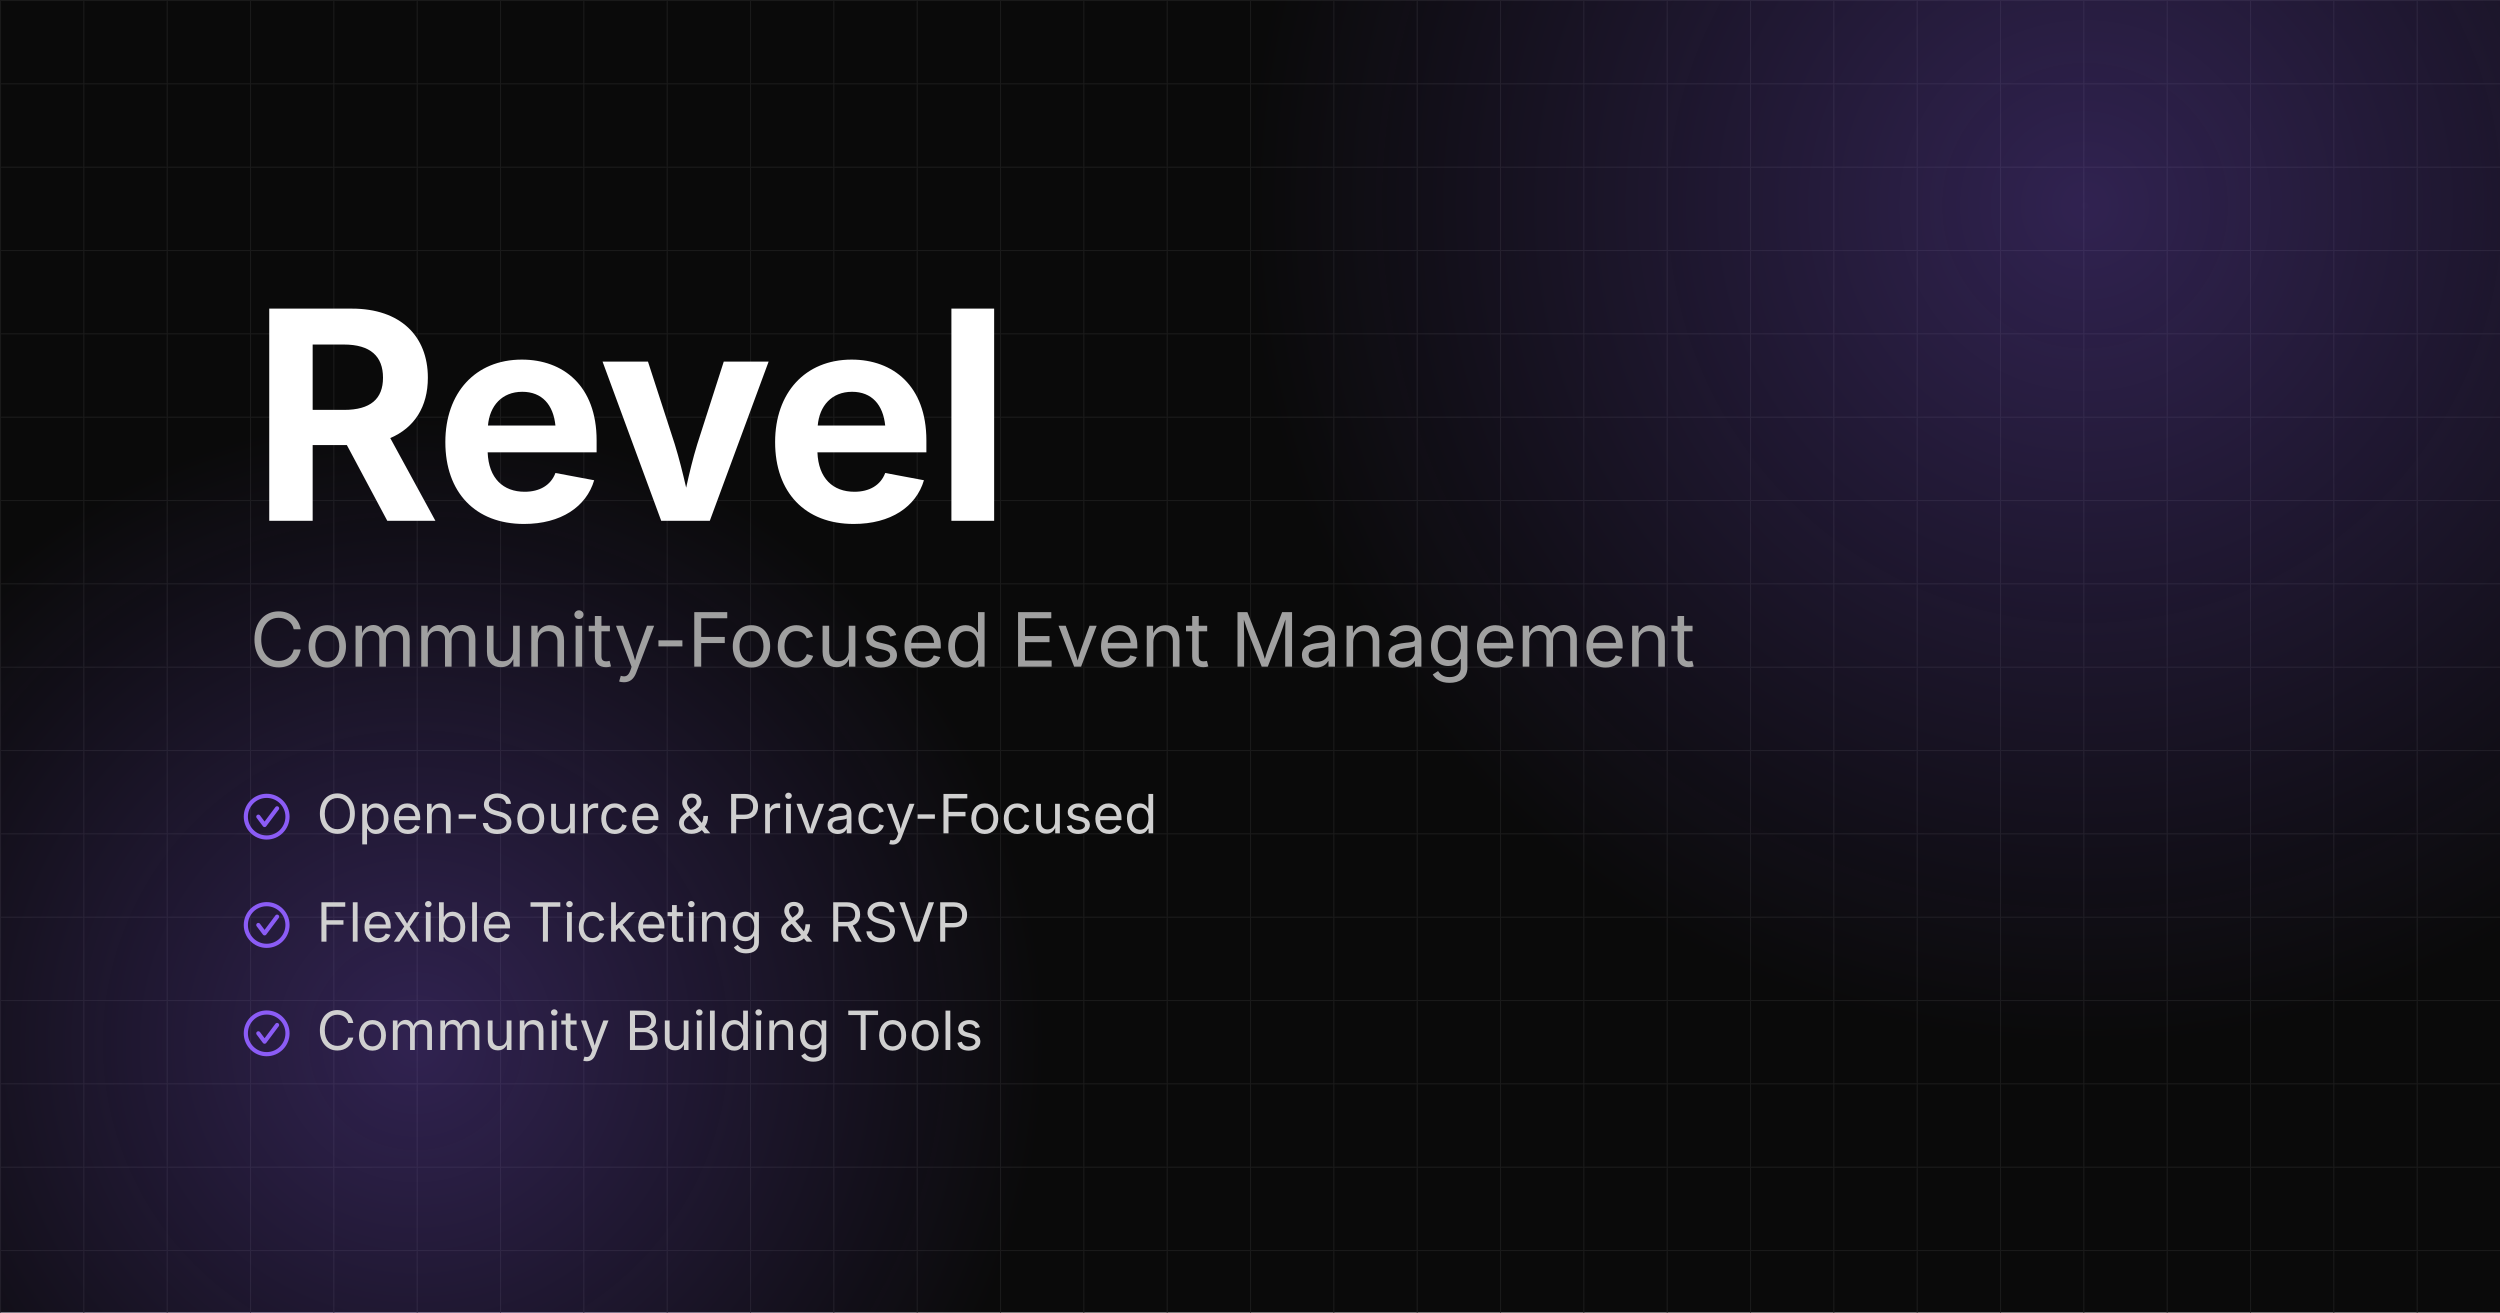
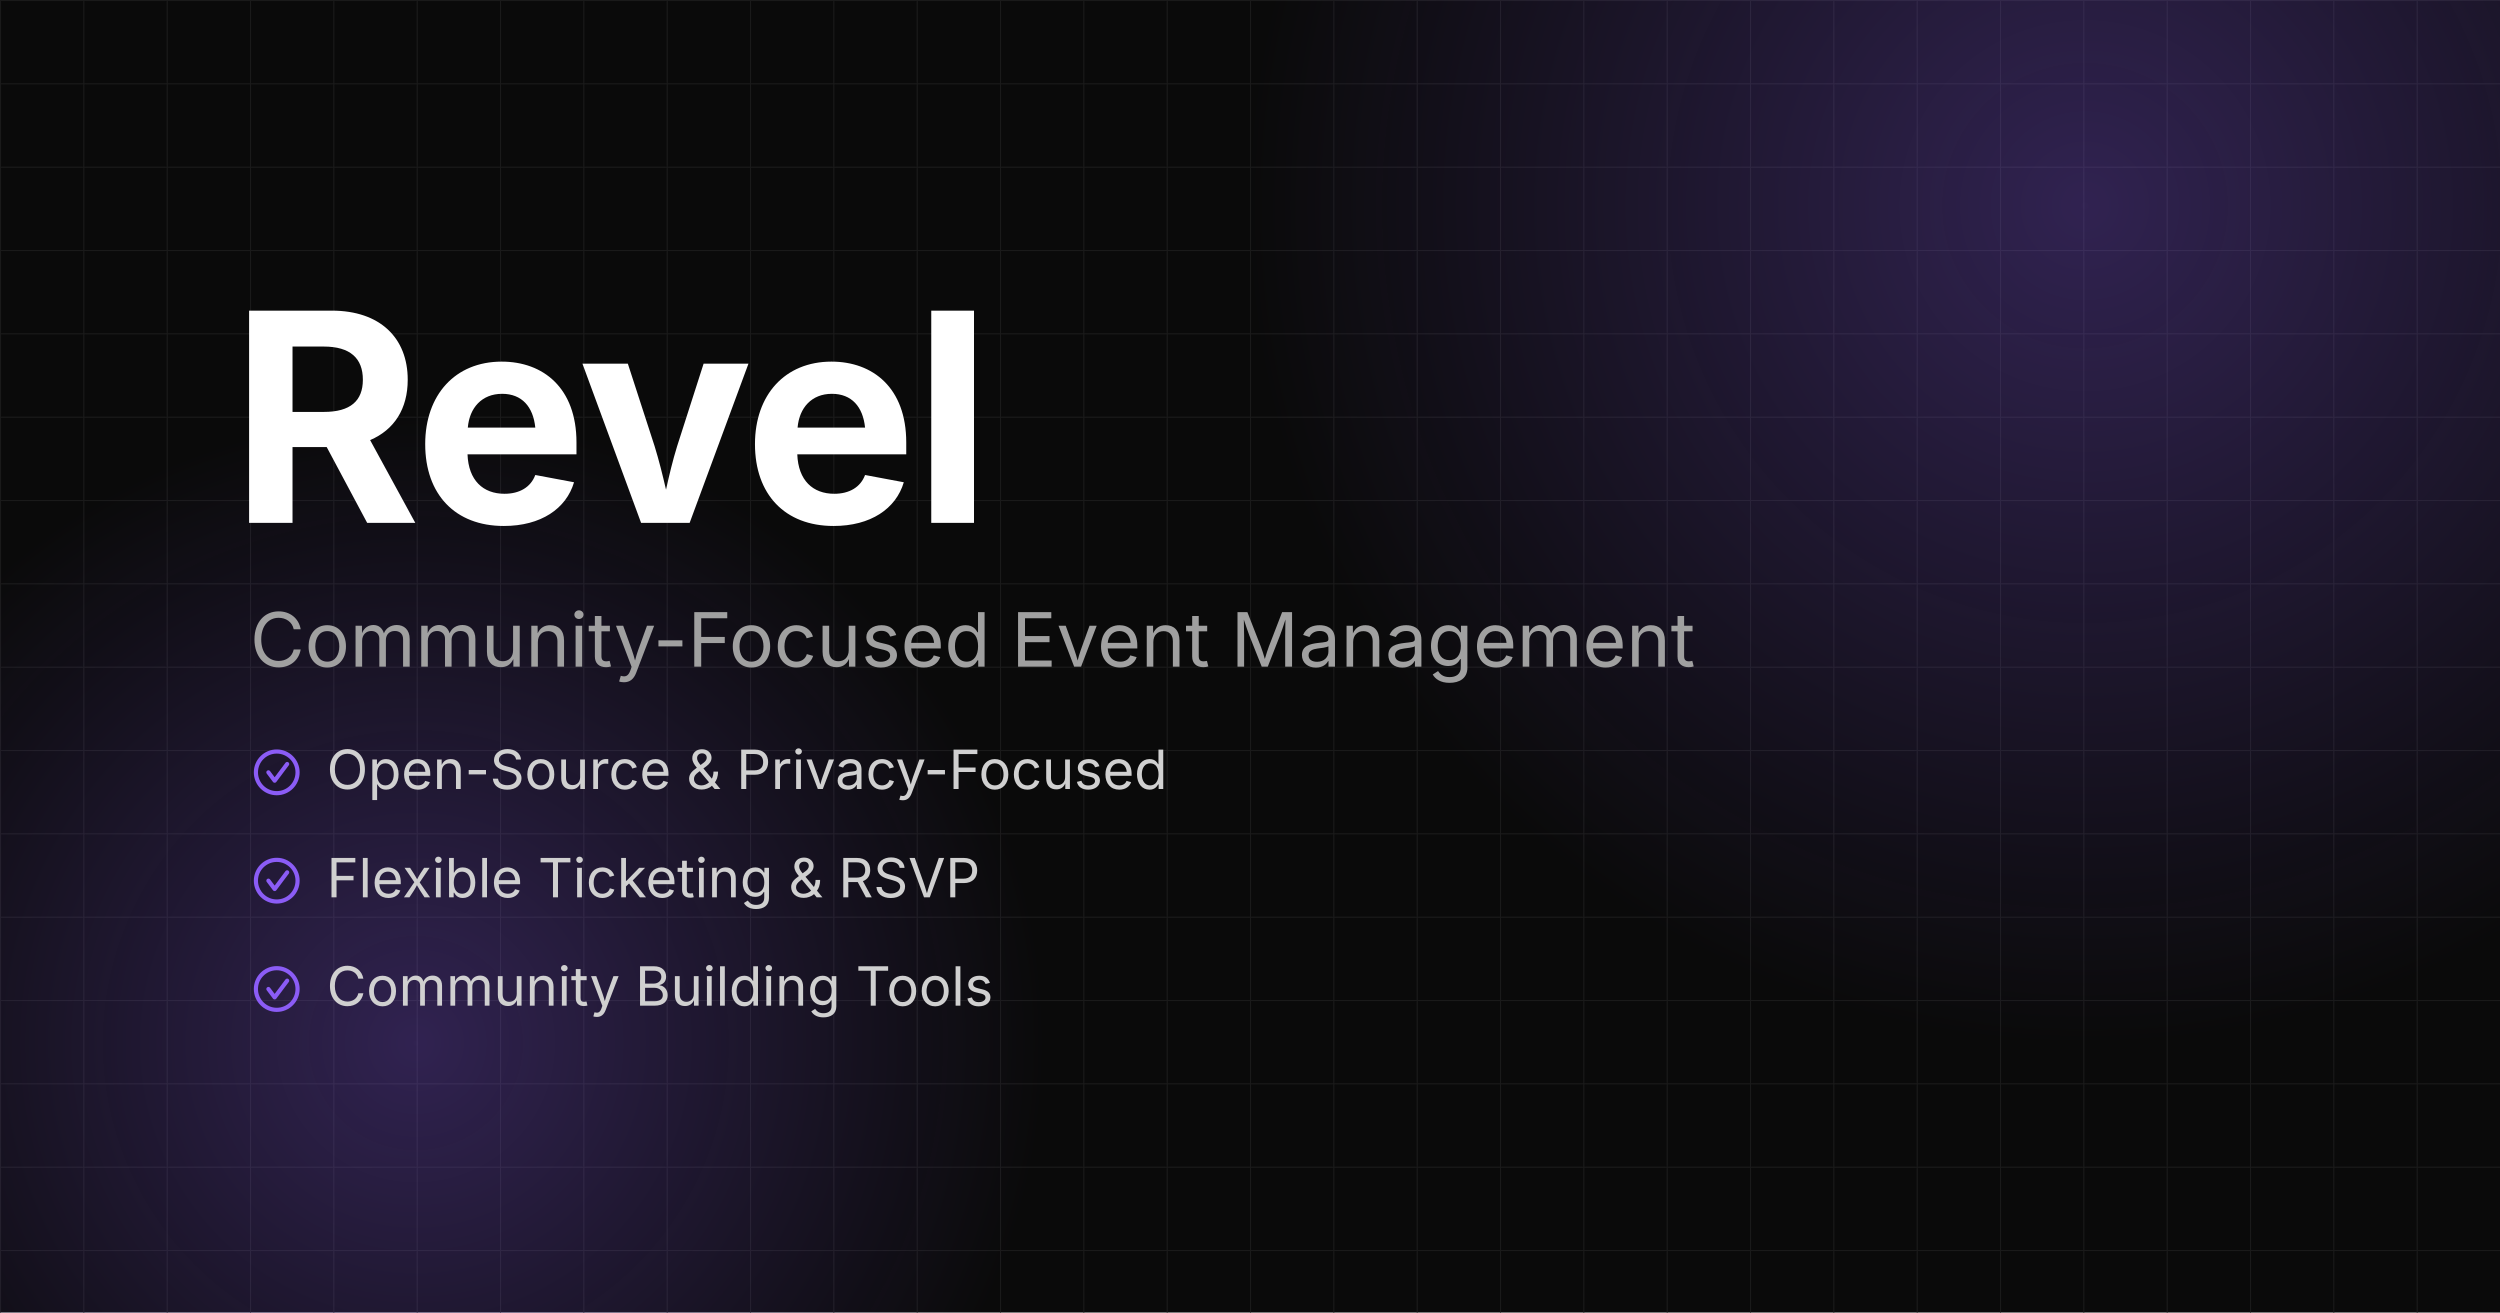
- <svg xmlns="http://www.w3.org/2000/svg" width="1200" height="630" viewBox="0 0 1200 630">
-   <rect width="1200" height="630" fill="#0a0a0a" />
-   <defs>
+ <svg xmlns="http://www.w3.org/2000/svg" width="1200" height="630" viewBox="0 0 1200 630" version="1.1" id="svg9">
+   <rect width="1200" height="630" fill="#0a0a0a" id="rect1" />
+   <defs id="defs1">
    <pattern id="grid" width="40" height="40" patternUnits="userSpaceOnUse">
-       <path d="M 40 0 L 0 0 0 40" fill="none" stroke="#1a1a1a" stroke-width="1" />
+       <path d="M 40 0 L 0 0 0 40" fill="none" stroke="#1a1a1a" stroke-width="1" id="path1" />
    </pattern>
  </defs>
-   <rect width="1200" height="630" fill="url(#grid)" />
-   <defs>
+   <rect width="1200" height="630" fill="url(#grid)" id="rect2" />
+   <defs id="defs3">
    <radialGradient id="purpleGlow">
-       <stop offset="0%" style="stop-color:#8b5cf6;stop-opacity:0.3" />
-       <stop offset="100%" style="stop-color:#8b5cf6;stop-opacity:0" />
+       <stop offset="0%" style="stop-color:#8b5cf6;stop-opacity:0.3" id="stop2" />
+       <stop offset="100%" style="stop-color:#8b5cf6;stop-opacity:0" id="stop3" />
    </radialGradient>
  </defs>
-   <circle cx="1000" cy="100" r="400" fill="url(#purpleGlow)" />
-   <circle cx="200" cy="500" r="300" fill="url(#purpleGlow)" />
-   <g transform="translate(0, 50)">
-     <text x="120" y="200" font-family="system-ui, -apple-system, sans-serif" font-size="140" font-weight="bold" fill="white" letter-spacing="-2">
-       Revel
-     </text>
-     <text x="120" y="270" font-family="system-ui, -apple-system, sans-serif" font-size="36" fill="#a0a0a0">
+   <circle cx="1000" cy="100" r="400" fill="url(#purpleGlow)" id="circle3" />
+   <circle cx="200" cy="500" r="300" fill="url(#purpleGlow)" id="circle4" />
+   <g transform="translate(0, 50)" id="g9">
+     <text x="110.331" y="200.967" font-family="system-ui, '-apple-system', sans-serif" font-size="140px" font-weight="bold" fill="#ffffff" letter-spacing="-2" id="text4">Revel</text>
+     <text x="120" y="270" font-family="system-ui, -apple-system, sans-serif" font-size="36" fill="#a0a0a0" id="text5">
      Community-Focused Event Management
    </text>
-     <g transform="translate(128, 350)">
-       <circle cx="0" cy="-8" r="10" fill="none" stroke="#8b5cf6" stroke-width="2" />
-       <path d="M -4 -8 L -1 -4 L 5 -12" fill="none" stroke="#8b5cf6" stroke-width="2" stroke-linecap="round" stroke-linejoin="round" />
-       <text x="24" y="0" font-family="system-ui, -apple-system, sans-serif" font-size="26" fill="#d0d0d0">
-         Open-Source &amp; Privacy-Focused
-       </text>
-       <circle cx="0" cy="44" r="10" fill="none" stroke="#8b5cf6" stroke-width="2" />
-       <path d="M -4 44 L -1 48 L 5 40" fill="none" stroke="#8b5cf6" stroke-width="2" stroke-linecap="round" stroke-linejoin="round" />
-       <text x="24" y="52" font-family="system-ui, -apple-system, sans-serif" font-size="26" fill="#d0d0d0">
-         Flexible Ticketing &amp; RSVP
-       </text>
-       <circle cx="0" cy="96" r="10" fill="none" stroke="#8b5cf6" stroke-width="2" />
-       <path d="M -4 96 L -1 100 L 5 92" fill="none" stroke="#8b5cf6" stroke-width="2" stroke-linecap="round" stroke-linejoin="round" />
-       <text x="24" y="104" font-family="system-ui, -apple-system, sans-serif" font-size="26" fill="#d0d0d0">
-         Community Building Tools
-       </text>
+     <g transform="translate(132.8345,328.7281)" id="g8">
+       <circle cx="0" cy="-8" r="10" fill="none" stroke="#8b5cf6" stroke-width="2" id="circle5" />
+       <path d="m -4,-8 3,4 6,-8" fill="none" stroke="#8b5cf6" stroke-width="2" stroke-linecap="round" stroke-linejoin="round" id="path5" />
+       <text x="24" y="0" font-family="system-ui, '-apple-system', sans-serif" font-size="26px" fill="#d0d0d0" id="text6">Open-Source &amp; Privacy-Focused</text>
+       <circle cx="0" cy="44" r="10" fill="none" stroke="#8b5cf6" stroke-width="2" id="circle6" />
+       <path d="m -4,44 3,4 6,-8" fill="none" stroke="#8b5cf6" stroke-width="2" stroke-linecap="round" stroke-linejoin="round" id="path6" />
+       <text x="24" y="52" font-family="system-ui, '-apple-system', sans-serif" font-size="26px" fill="#d0d0d0" id="text7">Flexible Ticketing &amp; RSVP</text>
+       <circle cx="0" cy="96" r="10" fill="none" stroke="#8b5cf6" stroke-width="2" id="circle7" />
+       <path d="m -4,96 3,4 6,-8" fill="none" stroke="#8b5cf6" stroke-width="2" stroke-linecap="round" stroke-linejoin="round" id="path7" />
+       <text x="24" y="104" font-family="system-ui, '-apple-system', sans-serif" font-size="26px" fill="#d0d0d0" id="text8">Community Building Tools</text>
    </g>
  </g>
</svg>
